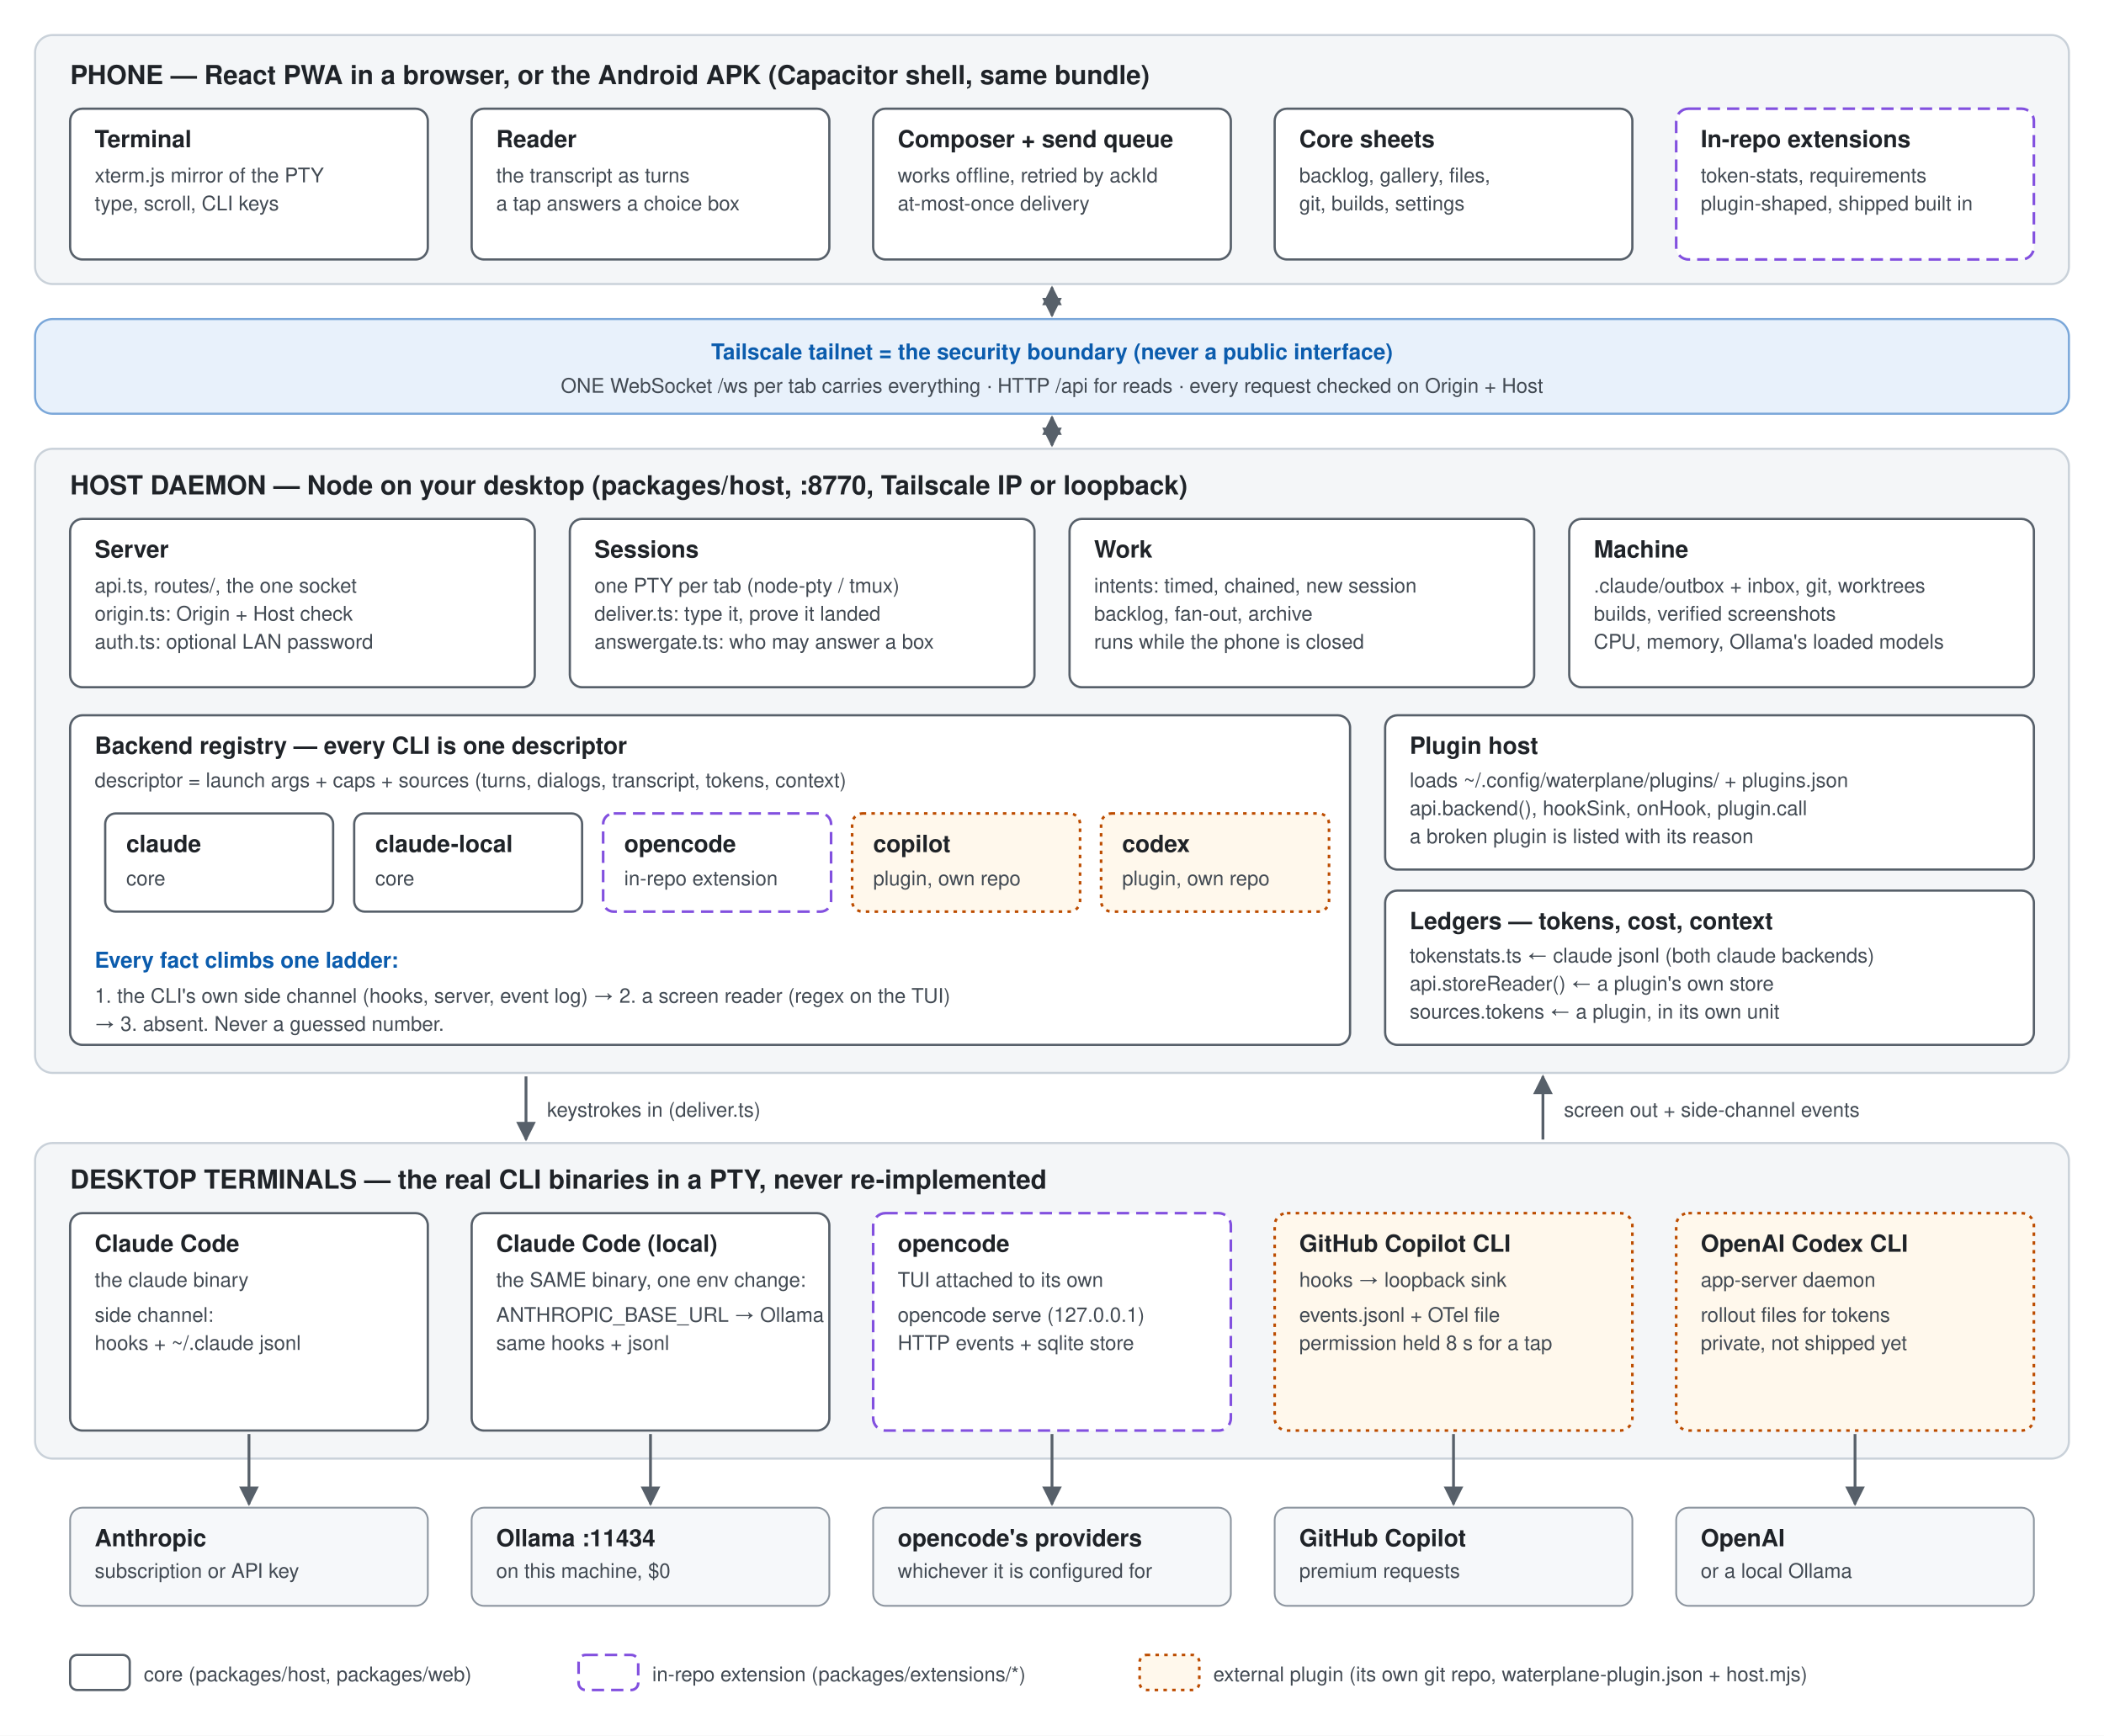
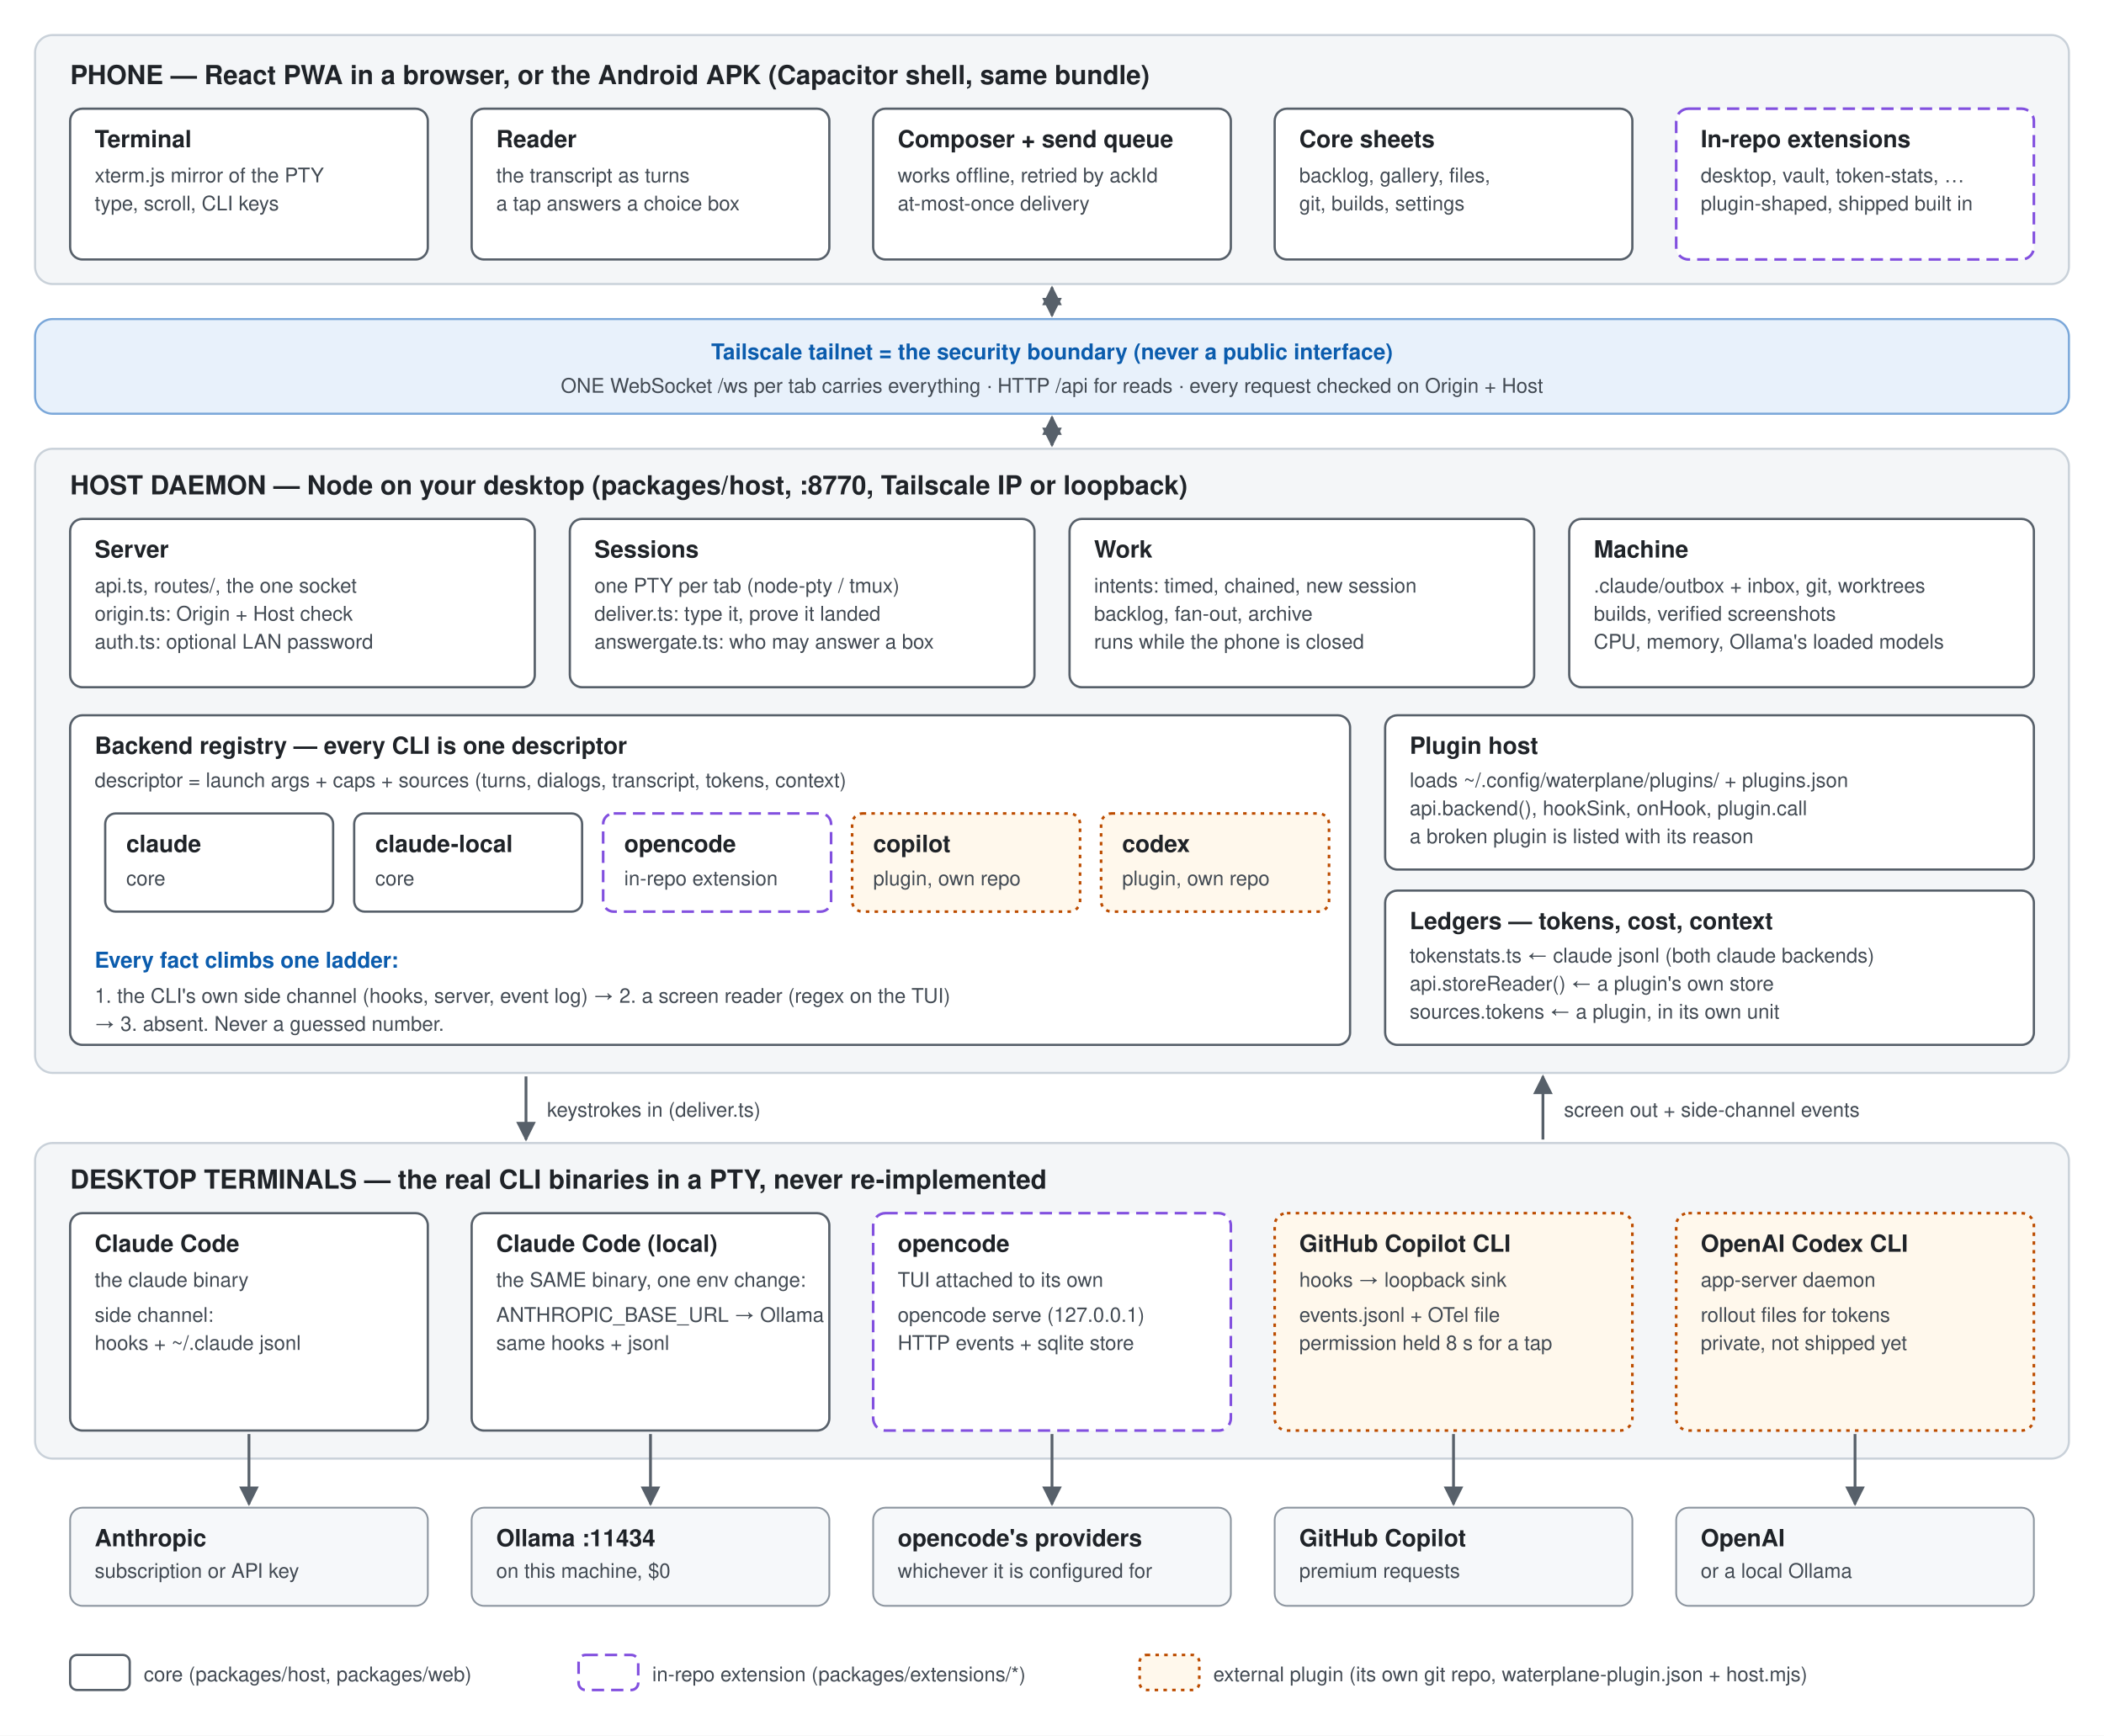
<svg xmlns="http://www.w3.org/2000/svg" viewBox="0 0 1200 990" width="1200" height="990" font-family="-apple-system, BlinkMacSystemFont, 'Segoe UI', Helvetica, Arial, sans-serif">
  <style>
    .bg { fill: #ffffff; }
    .panel { fill: #f4f6f8; stroke: #c9d1d9; stroke-width: 1.2; }
    .band { fill: #e8f1fb; stroke: #7aa7d9; stroke-width: 1.2; }
    .box { fill: #ffffff; stroke: #57606a; stroke-width: 1.3; }
    .ext { fill: #ffffff; stroke: #8250df; stroke-width: 1.5; stroke-dasharray: 7 4; }
    .plug { fill: #fff8ec; stroke: #bc4c00; stroke-width: 1.5; stroke-dasharray: 2 3; }
    .prov { fill: #f6f8fa; stroke: #8c959f; stroke-width: 1; }
    .h { fill: #1f2328; font-size: 15px; font-weight: 700; }
    .t { fill: #1f2328; font-size: 13.5px; font-weight: 650; }
    .s { fill: #424a53; font-size: 11.5px; }
    .k { fill: #0b5cad; font-size: 12.5px; font-weight: 600; }
    .arrow { stroke: #57606a; stroke-width: 1.6; fill: none; }
    .ah { fill: #57606a; }
    @media (prefers-color-scheme: dark) {
      .bg { fill: #0d1117; }
      .panel { fill: #161b22; stroke: #30363d; }
      .band { fill: #0f2540; stroke: #3b6ea8; }
      .box { fill: #0d1117; stroke: #8b949e; }
      .ext { fill: #0d1117; stroke: #a371f7; }
      .plug { fill: #1f1608; stroke: #f0883e; }
      .prov { fill: #161b22; stroke: #6e7681; }
      .h, .t { fill: #e6edf3; }
      .s { fill: #9da7b3; }
      .k { fill: #79c0ff; }
      .arrow { stroke: #8b949e; }
      .ah { fill: #8b949e; }
    }
  </style>
  <defs>
    <marker id="a" viewBox="0 0 10 10" refX="9" refY="5" markerWidth="7" markerHeight="7" orient="auto-start-reverse">
      <path d="M0,0 L10,5 L0,10 z" class="ah" />
    </marker>
  </defs>
  <rect class="bg" x="0" y="0" width="1200" height="990" />
  <rect class="panel" x="20" y="20" width="1160" height="142" rx="10" />
  <text class="h" x="40" y="48">PHONE — React PWA in a browser, or the Android APK (Capacitor shell, same bundle)</text>
  <rect class="box" x="40" y="62" width="204" height="86" rx="7" />
  <text class="t" x="54" y="84">Terminal</text>
  <text class="s" x="54" y="104">xterm.js mirror of the PTY</text>
  <text class="s" x="54" y="120">type, scroll, CLI keys</text>
  <rect class="box" x="269" y="62" width="204" height="86" rx="7" />
  <text class="t" x="283" y="84">Reader</text>
  <text class="s" x="283" y="104">the transcript as turns</text>
  <text class="s" x="283" y="120">a tap answers a choice box</text>
  <rect class="box" x="498" y="62" width="204" height="86" rx="7" />
  <text class="t" x="512" y="84">Composer + send queue</text>
  <text class="s" x="512" y="104">works offline, retried by ackId</text>
  <text class="s" x="512" y="120">at-most-once delivery</text>
  <rect class="box" x="727" y="62" width="204" height="86" rx="7" />
  <text class="t" x="741" y="84">Core sheets</text>
  <text class="s" x="741" y="104">backlog, gallery, files,</text>
  <text class="s" x="741" y="120">git, builds, settings</text>
  <rect class="ext" x="956" y="62" width="204" height="86" rx="7" />
  <text class="t" x="970" y="84">In-repo extensions</text>
-   <text class="s" x="970" y="104">token-stats, requirements</text>
+   <text class="s" x="970" y="104">desktop, vault, token-stats, …</text>
  <text class="s" x="970" y="120">plugin-shaped, shipped built in</text>
  <line class="arrow" x1="600" y1="164" x2="600" y2="180" marker-start="url(#a)" marker-end="url(#a)" />
  <rect class="band" x="20" y="182" width="1160" height="54" rx="10" />
  <text class="k" x="600" y="205" text-anchor="middle">Tailscale tailnet = the security boundary (never a public interface)</text>
  <text class="s" x="600" y="224" text-anchor="middle">ONE WebSocket /ws per tab carries everything  ·  HTTP /api for reads  ·  every request checked on Origin + Host</text>
  <line class="arrow" x1="600" y1="238" x2="600" y2="254" marker-start="url(#a)" marker-end="url(#a)" />
  <rect class="panel" x="20" y="256" width="1160" height="356" rx="10" />
  <text class="h" x="40" y="282">HOST DAEMON — Node on your desktop (packages/host, :8770, Tailscale IP or loopback)</text>
  <rect class="box" x="40" y="296" width="265" height="96" rx="7" />
  <text class="t" x="54" y="318">Server</text>
  <text class="s" x="54" y="338">api.ts, routes/, the one socket</text>
  <text class="s" x="54" y="354">origin.ts: Origin + Host check</text>
  <text class="s" x="54" y="370">auth.ts: optional LAN password</text>
  <rect class="box" x="325" y="296" width="265" height="96" rx="7" />
  <text class="t" x="339" y="318">Sessions</text>
  <text class="s" x="339" y="338">one PTY per tab (node-pty / tmux)</text>
  <text class="s" x="339" y="354">deliver.ts: type it, prove it landed</text>
  <text class="s" x="339" y="370">answergate.ts: who may answer a box</text>
  <rect class="box" x="610" y="296" width="265" height="96" rx="7" />
  <text class="t" x="624" y="318">Work</text>
  <text class="s" x="624" y="338">intents: timed, chained, new session</text>
  <text class="s" x="624" y="354">backlog, fan-out, archive</text>
  <text class="s" x="624" y="370">runs while the phone is closed</text>
  <rect class="box" x="895" y="296" width="265" height="96" rx="7" />
  <text class="t" x="909" y="318">Machine</text>
  <text class="s" x="909" y="338">.claude/outbox + inbox, git, worktrees</text>
  <text class="s" x="909" y="354">builds, verified screenshots</text>
  <text class="s" x="909" y="370">CPU, memory, Ollama's loaded models</text>
  <rect class="box" x="40" y="408" width="730" height="188" rx="7" />
  <text class="t" x="54" y="430">Backend registry — every CLI is one descriptor</text>
  <text class="s" x="54" y="449">descriptor = launch args + caps + sources (turns, dialogs, transcript, tokens, context)</text>
  <rect class="box" x="60" y="464" width="130" height="56" rx="6" />
  <text class="t" x="72" y="486">claude</text>
  <text class="s" x="72" y="505">core</text>
  <rect class="box" x="202" y="464" width="130" height="56" rx="6" />
  <text class="t" x="214" y="486">claude-local</text>
  <text class="s" x="214" y="505">core</text>
  <rect class="ext" x="344" y="464" width="130" height="56" rx="6" />
  <text class="t" x="356" y="486">opencode</text>
  <text class="s" x="356" y="505">in-repo extension</text>
  <rect class="plug" x="486" y="464" width="130" height="56" rx="6" />
  <text class="t" x="498" y="486">copilot</text>
  <text class="s" x="498" y="505">plugin, own repo</text>
  <rect class="plug" x="628" y="464" width="130" height="56" rx="6" />
  <text class="t" x="640" y="486">codex</text>
  <text class="s" x="640" y="505">plugin, own repo</text>
  <text class="k" x="54" y="552">Every fact climbs one ladder:</text>
  <text class="s" x="54" y="572">1. the CLI's own side channel (hooks, server, event log)  →  2. a screen reader (regex on the TUI)</text>
  <text class="s" x="54" y="588">→  3. absent. Never a guessed number.</text>
  <rect class="box" x="790" y="408" width="370" height="88" rx="7" />
  <text class="t" x="804" y="430">Plugin host</text>
  <text class="s" x="804" y="449">loads ~/.config/waterplane/plugins/ + plugins.json</text>
  <text class="s" x="804" y="465">api.backend(), hookSink, onHook, plugin.call</text>
  <text class="s" x="804" y="481">a broken plugin is listed with its reason</text>
  <rect class="box" x="790" y="508" width="370" height="88" rx="7" />
  <text class="t" x="804" y="530">Ledgers — tokens, cost, context</text>
  <text class="s" x="804" y="549">tokenstats.ts ← claude jsonl (both claude backends)</text>
  <text class="s" x="804" y="565">api.storeReader() ← a plugin's own store</text>
  <text class="s" x="804" y="581">sources.tokens ← a plugin, in its own unit</text>
  <line class="arrow" x1="300" y1="614" x2="300" y2="650" marker-end="url(#a)" />
  <text class="s" x="312" y="637">keystrokes in (deliver.ts)</text>
  <line class="arrow" x1="880" y1="650" x2="880" y2="614" marker-end="url(#a)" />
  <text class="s" x="892" y="637">screen out + side-channel events</text>
  <rect class="panel" x="20" y="652" width="1160" height="180" rx="10" />
  <text class="h" x="40" y="678">DESKTOP TERMINALS — the real CLI binaries in a PTY, never re-implemented</text>
  <rect class="box" x="40" y="692" width="204" height="124" rx="7" />
  <text class="t" x="54" y="714">Claude Code</text>
  <text class="s" x="54" y="734">the claude binary</text>
  <text class="s" x="54" y="754">side channel:</text>
  <text class="s" x="54" y="770">hooks + ~/.claude jsonl</text>
  <rect class="box" x="269" y="692" width="204" height="124" rx="7" />
  <text class="t" x="283" y="714">Claude Code (local)</text>
  <text class="s" x="283" y="734">the SAME binary, one env change:</text>
  <text class="s" x="283" y="754">ANTHROPIC_BASE_URL → Ollama</text>
  <text class="s" x="283" y="770">same hooks + jsonl</text>
  <rect class="ext" x="498" y="692" width="204" height="124" rx="7" />
  <text class="t" x="512" y="714">opencode</text>
  <text class="s" x="512" y="734">TUI attached to its own</text>
  <text class="s" x="512" y="754">opencode serve (127.0.0.1)</text>
  <text class="s" x="512" y="770">HTTP events + sqlite store</text>
  <rect class="plug" x="727" y="692" width="204" height="124" rx="7" />
  <text class="t" x="741" y="714">GitHub Copilot CLI</text>
  <text class="s" x="741" y="734">hooks → loopback sink</text>
  <text class="s" x="741" y="754">events.jsonl + OTel file</text>
  <text class="s" x="741" y="770">permission held 8 s for a tap</text>
  <rect class="plug" x="956" y="692" width="204" height="124" rx="7" />
  <text class="t" x="970" y="714">OpenAI Codex CLI</text>
  <text class="s" x="970" y="734">app-server daemon</text>
  <text class="s" x="970" y="754">rollout files for tokens</text>
  <text class="s" x="970" y="770">private, not shipped yet</text>
  <line class="arrow" x1="142" y1="818" x2="142" y2="858" marker-end="url(#a)" />
  <line class="arrow" x1="371" y1="818" x2="371" y2="858" marker-end="url(#a)" />
  <line class="arrow" x1="600" y1="818" x2="600" y2="858" marker-end="url(#a)" />
  <line class="arrow" x1="829" y1="818" x2="829" y2="858" marker-end="url(#a)" />
  <line class="arrow" x1="1058" y1="818" x2="1058" y2="858" marker-end="url(#a)" />
  <rect class="prov" x="40" y="860" width="204" height="56" rx="7" />
  <text class="t" x="54" y="882">Anthropic</text>
  <text class="s" x="54" y="900">subscription or API key</text>
  <rect class="prov" x="269" y="860" width="204" height="56" rx="7" />
  <text class="t" x="283" y="882">Ollama :11434</text>
  <text class="s" x="283" y="900">on this machine, $0</text>
  <rect class="prov" x="498" y="860" width="204" height="56" rx="7" />
  <text class="t" x="512" y="882">opencode's providers</text>
  <text class="s" x="512" y="900">whichever it is configured for</text>
  <rect class="prov" x="727" y="860" width="204" height="56" rx="7" />
  <text class="t" x="741" y="882">GitHub Copilot</text>
  <text class="s" x="741" y="900">premium requests</text>
  <rect class="prov" x="956" y="860" width="204" height="56" rx="7" />
  <text class="t" x="970" y="882">OpenAI</text>
  <text class="s" x="970" y="900">or a local Ollama</text>
  <rect class="box" x="40" y="944" width="34" height="20" rx="4" />
  <text class="s" x="82" y="959">core (packages/host, packages/web)</text>
  <rect class="ext" x="330" y="944" width="34" height="20" rx="4" />
  <text class="s" x="372" y="959">in-repo extension (packages/extensions/*)</text>
  <rect class="plug" x="650" y="944" width="34" height="20" rx="4" />
  <text class="s" x="692" y="959">external plugin (its own git repo, waterplane-plugin.json + host.mjs)</text>
</svg>
